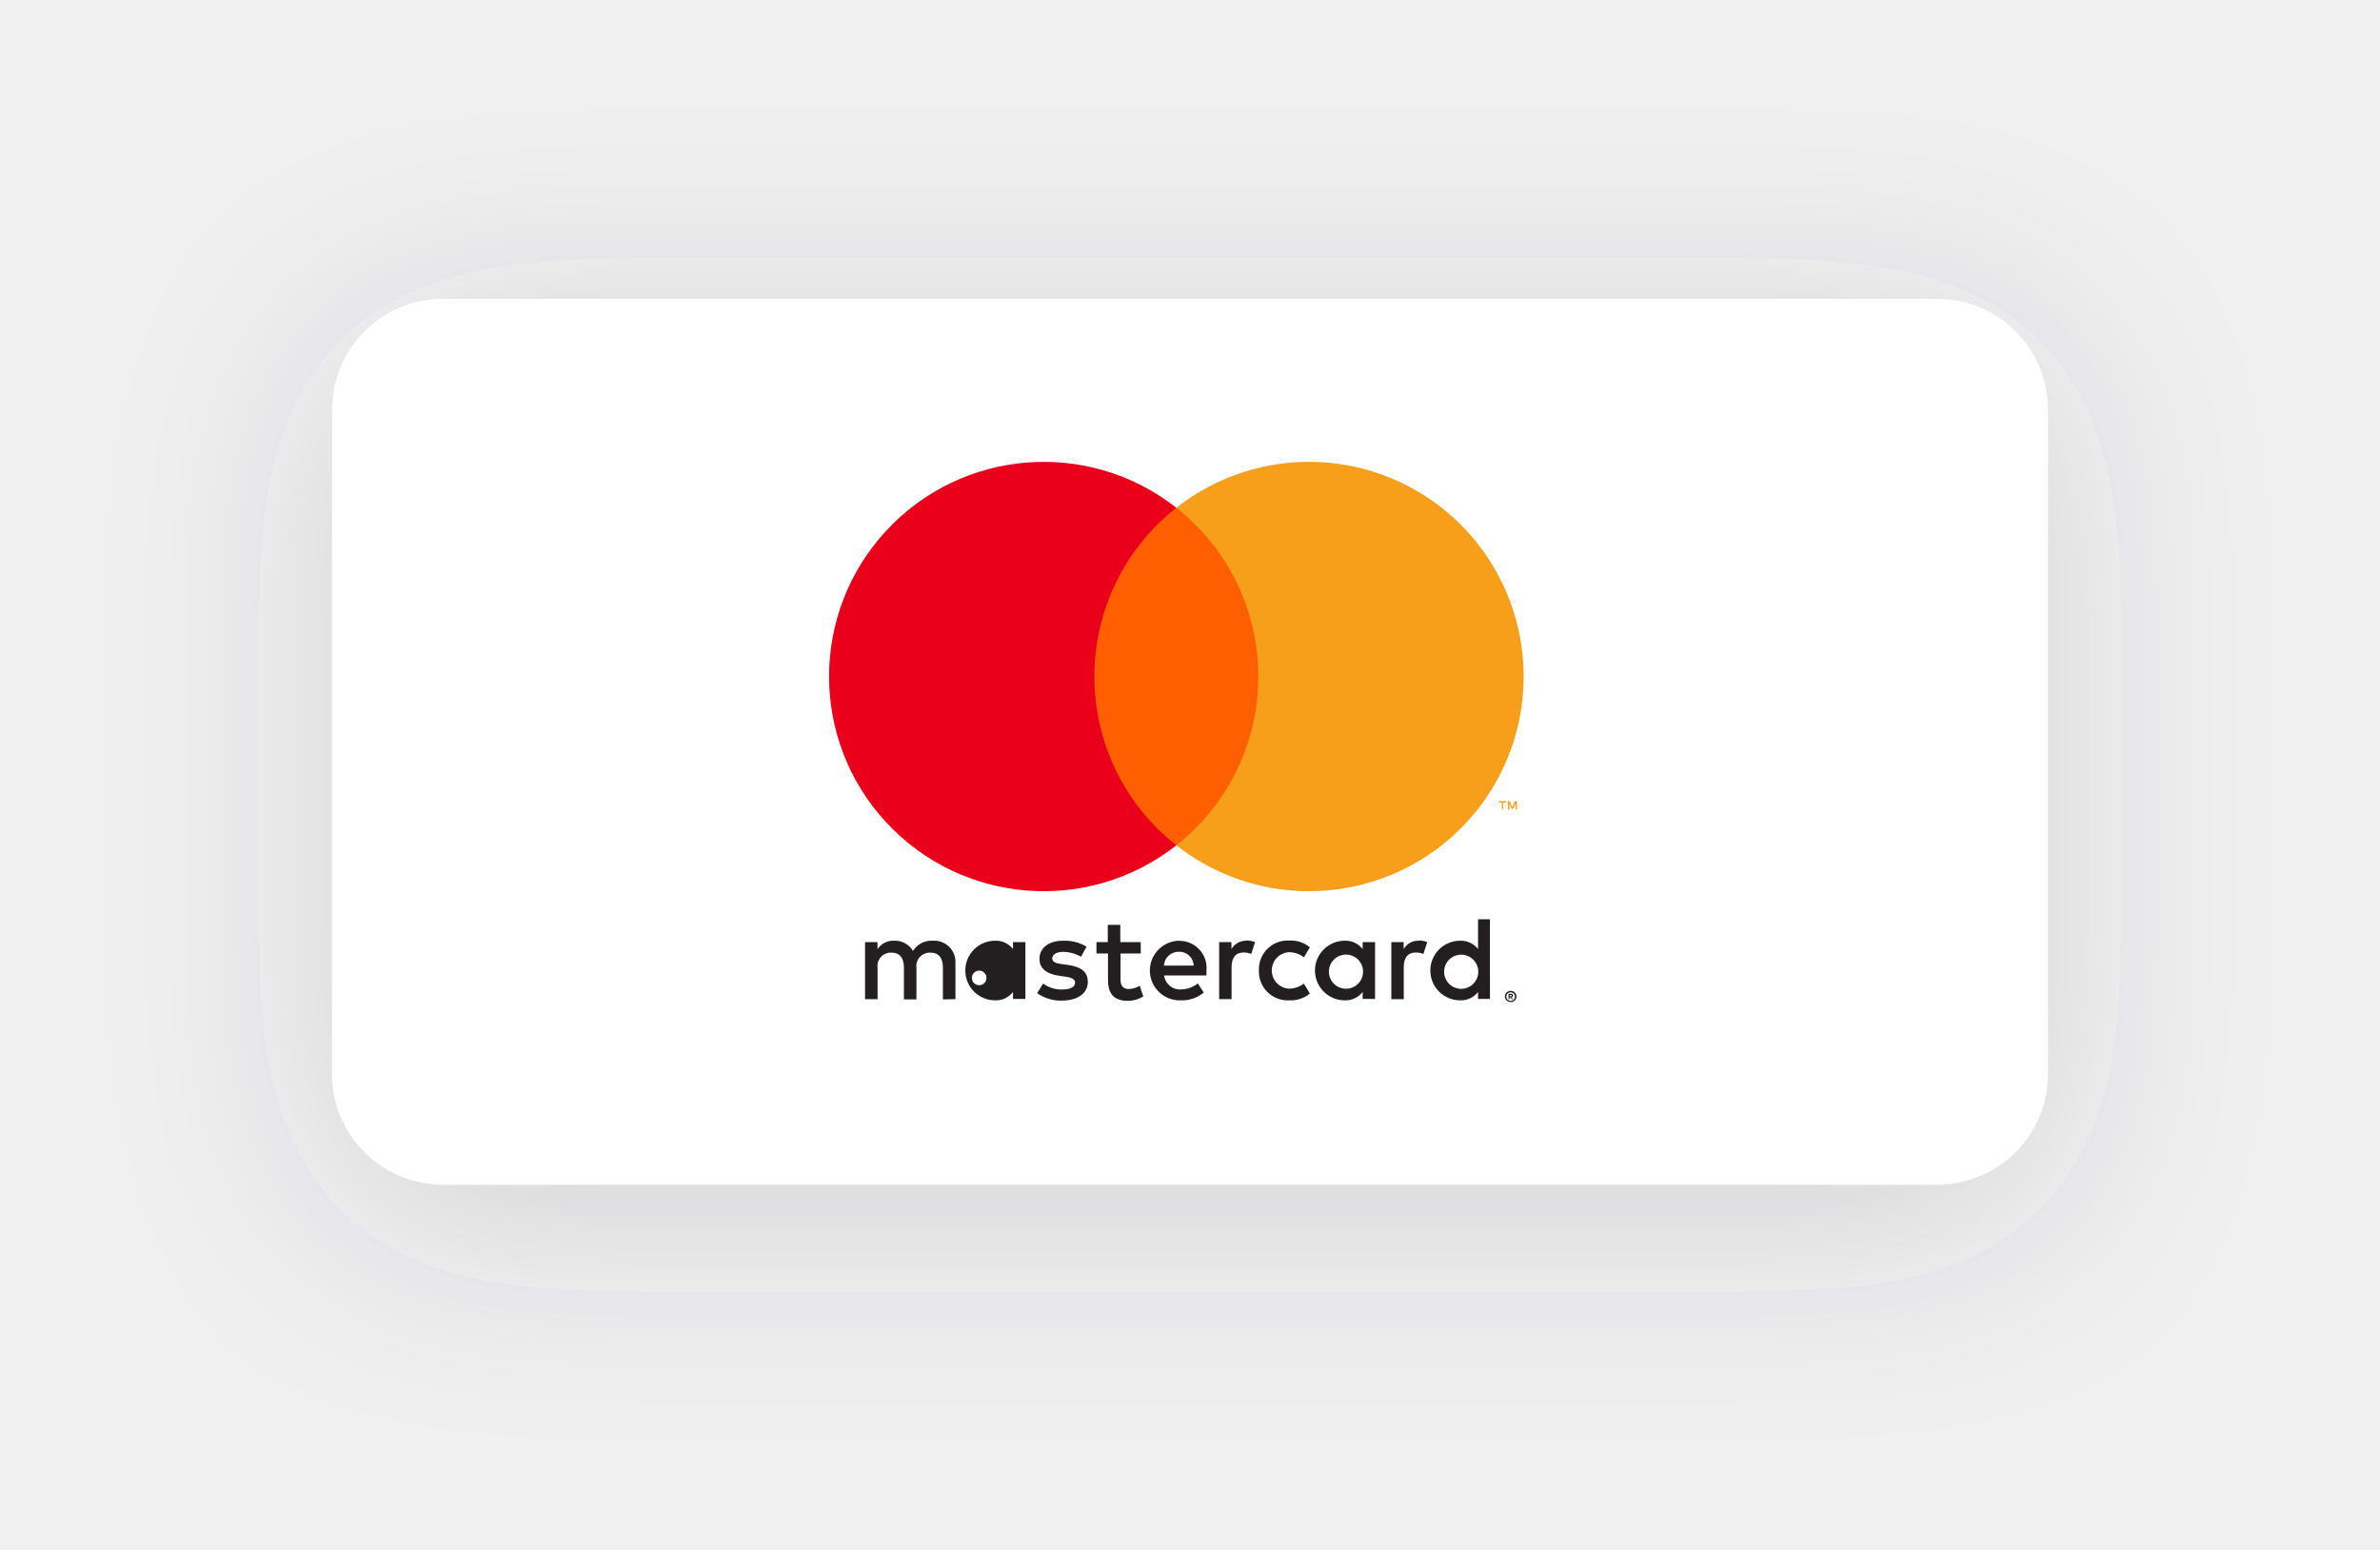
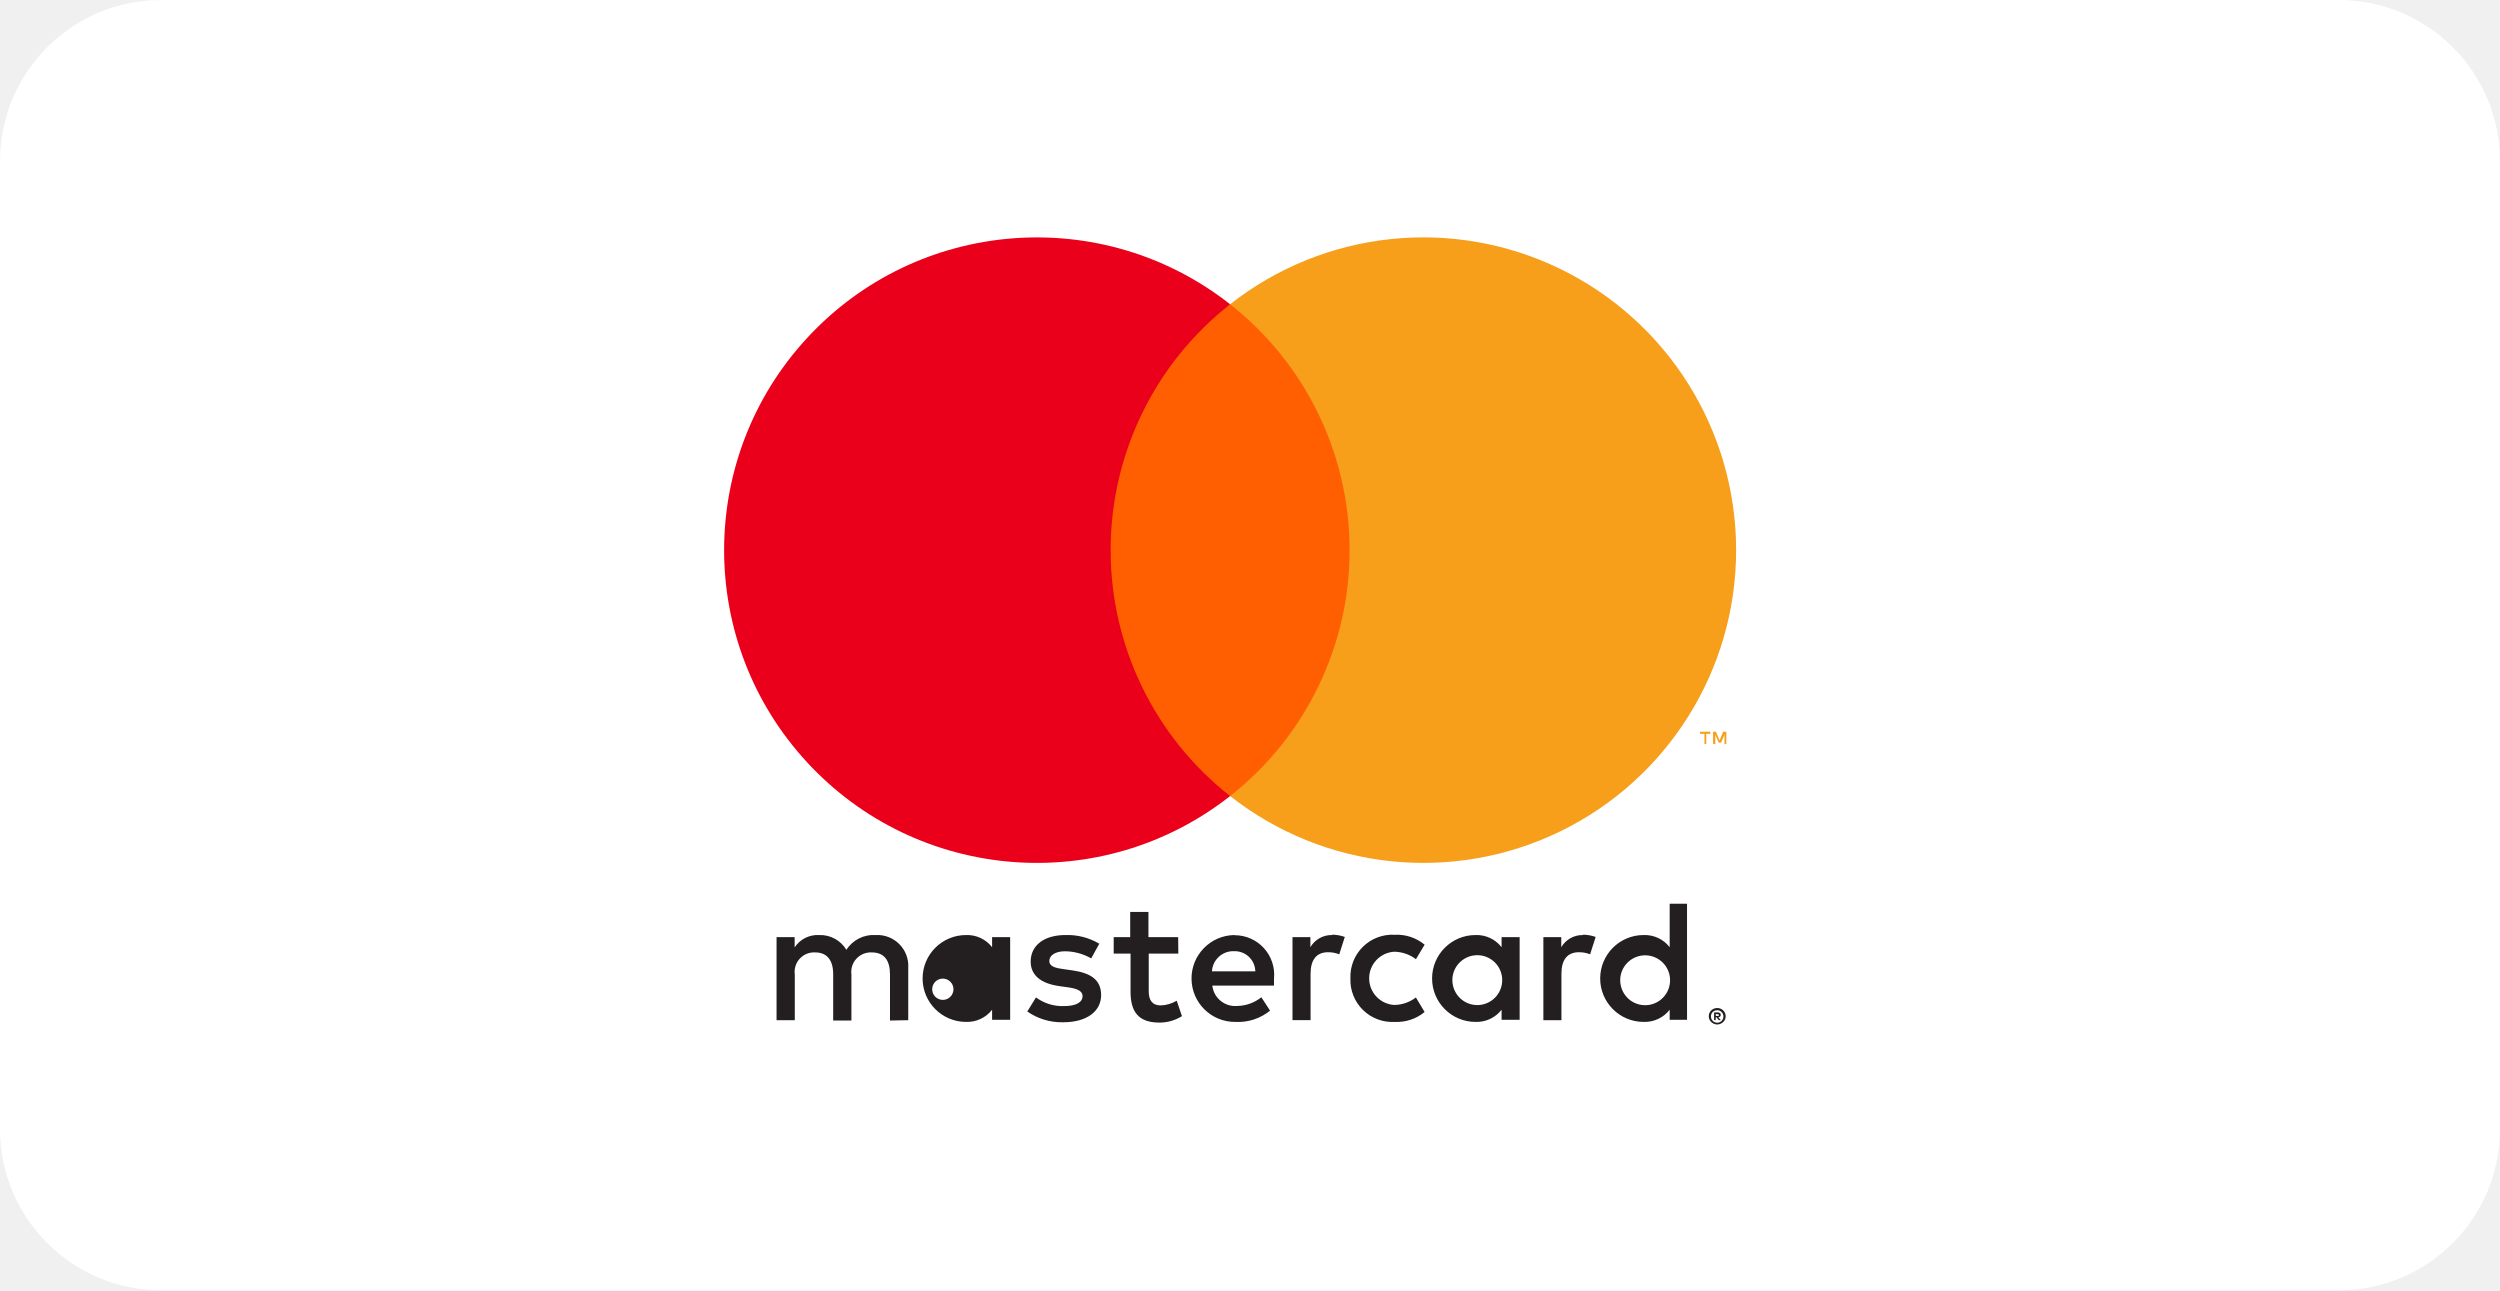
- <svg xmlns="http://www.w3.org/2000/svg" viewBox="0 0 215 140">
+ <svg xmlns="http://www.w3.org/2000/svg" viewBox="0 0 155 80">
  <defs>
    <style>
      .cls-1 {
        fill: #fff;
      }

      .cls-2 {
        fill: none;
      }

      .cls-3 {
        fill: #231f20;
      }

      .cls-4 {
        fill: #ff5f00;
      }

      .cls-5 {
        fill: #eb001b;
      }

      .cls-6 {
        fill: #f79e1b;
      }
- 
-       .cls-7 {
-         filter: url(#Rectangle_15);
-       }
    </style>
-     <filter id="Rectangle_15" x="0" y="0" width="215" height="140" filterUnits="userSpaceOnUse">
-       <feOffset dy="3" input="SourceAlpha" />
-       <feGaussianBlur stdDeviation="10" result="blur" />
-       <feFlood flood-color="#47494d" flood-opacity="0.161" />
-       <feComposite operator="in" in2="blur" />
-       <feComposite in="SourceGraphic" />
-     </filter>
  </defs>
-   <g id="Group_126" data-name="Group 126" transform="translate(-1486 -4785)">
+   <g id="Group_408" data-name="Group 408" transform="translate(-1516 -4812)">
    <g id="Group_18" data-name="Group 18" transform="translate(592 -570)">
-       <g class="cls-7" transform="matrix(1, 0, 0, 1, 894, 5355)">
-         <rect id="Rectangle_15-2" data-name="Rectangle 15" class="cls-1" width="155" height="80" rx="10" transform="translate(30 27)" />
-       </g>
+       <rect id="Rectangle_15" data-name="Rectangle 15" class="cls-1" width="155" height="80" rx="10" transform="translate(924 5382)" />
    </g>
    <g id="mc_vrt_pos" transform="translate(1552.733 4818.557)">
      <g id="Layer_1" data-name="Layer 1">
        <rect id="Rectangle_18" data-name="Rectangle 18" class="cls-2" width="79.067" height="64.853" />
        <path id="Path_13" data-name="Path 13" class="cls-3" d="M29.355,99.077V95.846A1.917,1.917,0,0,0,27.33,93.8a1.993,1.993,0,0,0-1.81.916,1.89,1.89,0,0,0-1.7-.916,1.7,1.7,0,0,0-1.508.765v-.636H21.19v5.149h1.131V96.244a1.206,1.206,0,0,1,1.26-1.368c.743,0,1.12.485,1.12,1.357V99.1h1.131V96.244a1.212,1.212,0,0,1,1.26-1.368c.765,0,1.131.485,1.131,1.357V99.1ZM46.09,93.928H44.247V92.366H43.116v1.562H42.093v1.023h1.045v2.37c0,1.2.463,1.907,1.788,1.907a2.628,2.628,0,0,0,1.4-.4L46,97.871a2.068,2.068,0,0,1-.991.291c-.539,0-.743-.345-.743-.862V94.952H46.1Zm9.555-.129a1.519,1.519,0,0,0-1.357.754v-.625h-1.11v5.149H54.3V96.19c0-.851.366-1.325,1.077-1.325a1.826,1.826,0,0,1,.7.129l.345-1.077a2.4,2.4,0,0,0-.8-.14ZM41.2,94.338a3.851,3.851,0,0,0-2.1-.539c-1.3,0-2.154.625-2.154,1.648,0,.84.625,1.357,1.777,1.519l.539.075c.614.086.9.248.9.539,0,.4-.409.625-1.174.625a2.742,2.742,0,0,1-1.713-.539l-.539.873a3.716,3.716,0,0,0,2.23.668c1.487,0,2.348-.7,2.348-1.68s-.679-1.379-1.8-1.54l-.539-.075c-.485-.065-.873-.162-.873-.506s.366-.6.98-.6a3.318,3.318,0,0,1,1.616.442ZM71.2,93.8a1.519,1.519,0,0,0-1.357.754v-.625h-1.11v5.149h1.12V96.19c0-.851.366-1.325,1.077-1.325a1.826,1.826,0,0,1,.7.129l.345-1.077a2.4,2.4,0,0,0-.8-.14ZM56.77,96.492a2.6,2.6,0,0,0,2.747,2.693,2.693,2.693,0,0,0,1.853-.614l-.539-.9a2.262,2.262,0,0,1-1.346.463,1.653,1.653,0,0,1,0-3.3,2.262,2.262,0,0,1,1.347.463l.539-.9a2.693,2.693,0,0,0-1.853-.614A2.6,2.6,0,0,0,56.77,96.47Zm10.492,0V93.928h-1.12v.625a1.955,1.955,0,0,0-1.616-.754,2.693,2.693,0,0,0,0,5.386,1.955,1.955,0,0,0,1.616-.754v.625h1.12Zm-4.169,0a1.546,1.546,0,1,1,.42,1.166,1.557,1.557,0,0,1-.42-1.166ZM49.574,93.8a2.693,2.693,0,0,0,.075,5.386,3.129,3.129,0,0,0,2.138-.7l-.539-.829a2.451,2.451,0,0,1-1.5.539,1.427,1.427,0,0,1-1.54-1.26h3.824V96.5A2.448,2.448,0,0,0,49.59,93.81Zm0,1a1.276,1.276,0,0,1,1.3,1.25H48.185a1.325,1.325,0,0,1,1.368-1.25Zm28.066,1.7V91.86H76.564v2.693a1.955,1.955,0,0,0-1.616-.754,2.693,2.693,0,0,0,0,5.386,1.955,1.955,0,0,0,1.616-.754v.625h1.077Zm1.869,1.826a.518.518,0,0,1,.485.307.5.5,0,0,1,0,.4.515.515,0,0,1-.28.269.506.506,0,0,1-.2.043.539.539,0,0,1-.485-.312.506.506,0,0,1,0-.4.523.523,0,0,1,.5-.307Zm0,.91a.383.383,0,0,0,.156-.032.4.4,0,0,0,.124-.086.388.388,0,0,0-.124-.625.388.388,0,0,0-.156-.032.4.4,0,0,0-.156.032.393.393,0,0,0-.129.086.391.391,0,0,0,.3.657Zm.032-.641a.215.215,0,0,1,.14.043.135.135,0,0,1,.048.113.129.129,0,0,1-.038.1.188.188,0,0,1-.113.048l.156.178h-.124l-.145-.178h-.048v.178h-.1V98.6Zm-.118.092v.129h.118a.113.113,0,0,0,.065,0,308.024,308.024,0,0,1,0-.1.113.113,0,0,0-.065,0ZM73.5,96.5a1.546,1.546,0,1,1,.42,1.166A1.557,1.557,0,0,1,73.5,96.5Zm-37.826,0V93.928h-1.12v.625a1.955,1.955,0,0,0-1.616-.754,2.693,2.693,0,1,0,0,5.386,1.955,1.955,0,0,0,1.616-.754v.625h1.12Zm-4.169,0a.66.66,0,1,1-.011,0Z" transform="translate(-9.777 -42.384)" />
        <g id="_Group_" data-name="&lt;Group&gt;" transform="translate(8.163 8.16)">
          <rect id="Rectangle_19" data-name="Rectangle 19" class="cls-4" width="16.966" height="30.49" transform="translate(22.888 4.147)" />
          <path id="_Path_" data-name="&lt;Path&gt;" class="cls-5" d="M39.12,34.547A19.357,19.357,0,0,1,46.526,19.3a19.39,19.39,0,1,0,0,30.49A19.357,19.357,0,0,1,39.12,34.547Z" transform="translate(-15.155 -15.152)" />
          <path id="Path_14" data-name="Path 14" class="cls-6" d="M104.773,34.545A19.39,19.39,0,0,1,73.4,49.788a19.39,19.39,0,0,0,0-30.49A19.39,19.39,0,0,1,104.773,34.54Z" transform="translate(-42.029 -15.151)" />
          <path id="Path_15" data-name="Path 15" class="cls-6" d="M127.878,72.814v-.625h.253V72.06h-.641v.129h.275v.625Zm1.244,0V72.06h-.194l-.226.539-.226-.539H128.3v.754h.14v-.566l.21.49h.145l.21-.49v.571Z" transform="translate(-66.986 -41.409)" />
        </g>
      </g>
    </g>
  </g>
</svg>
